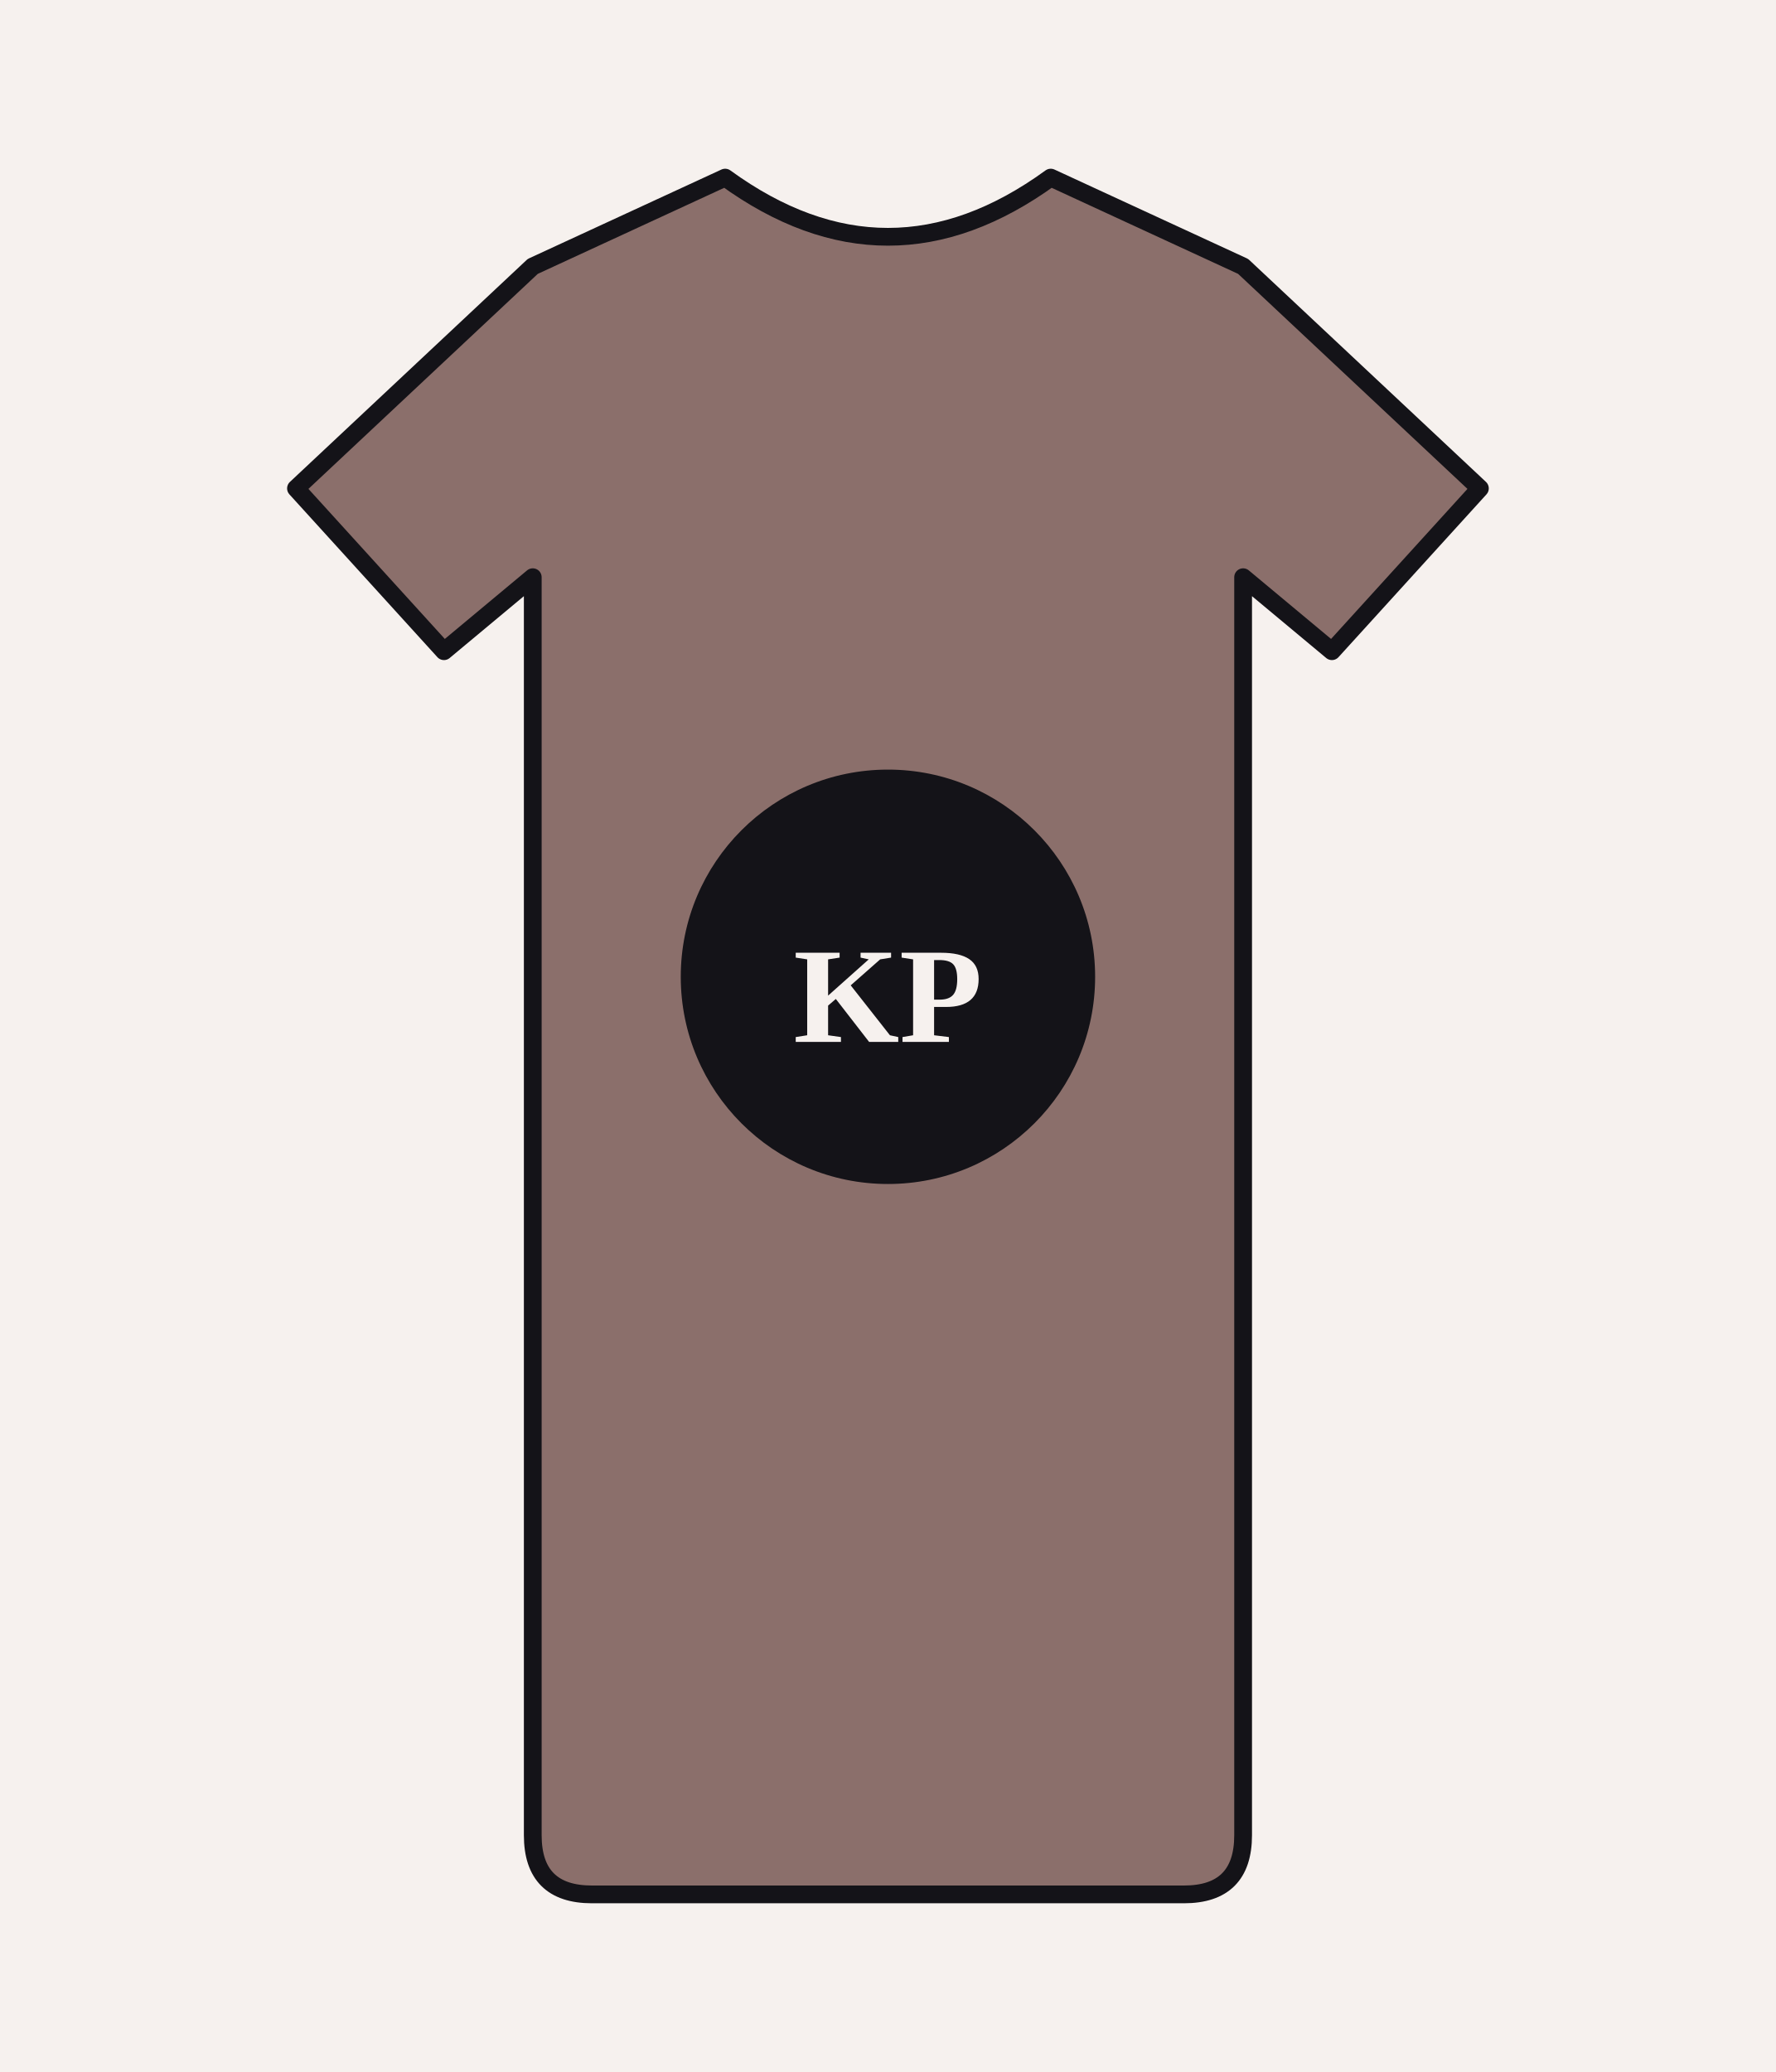
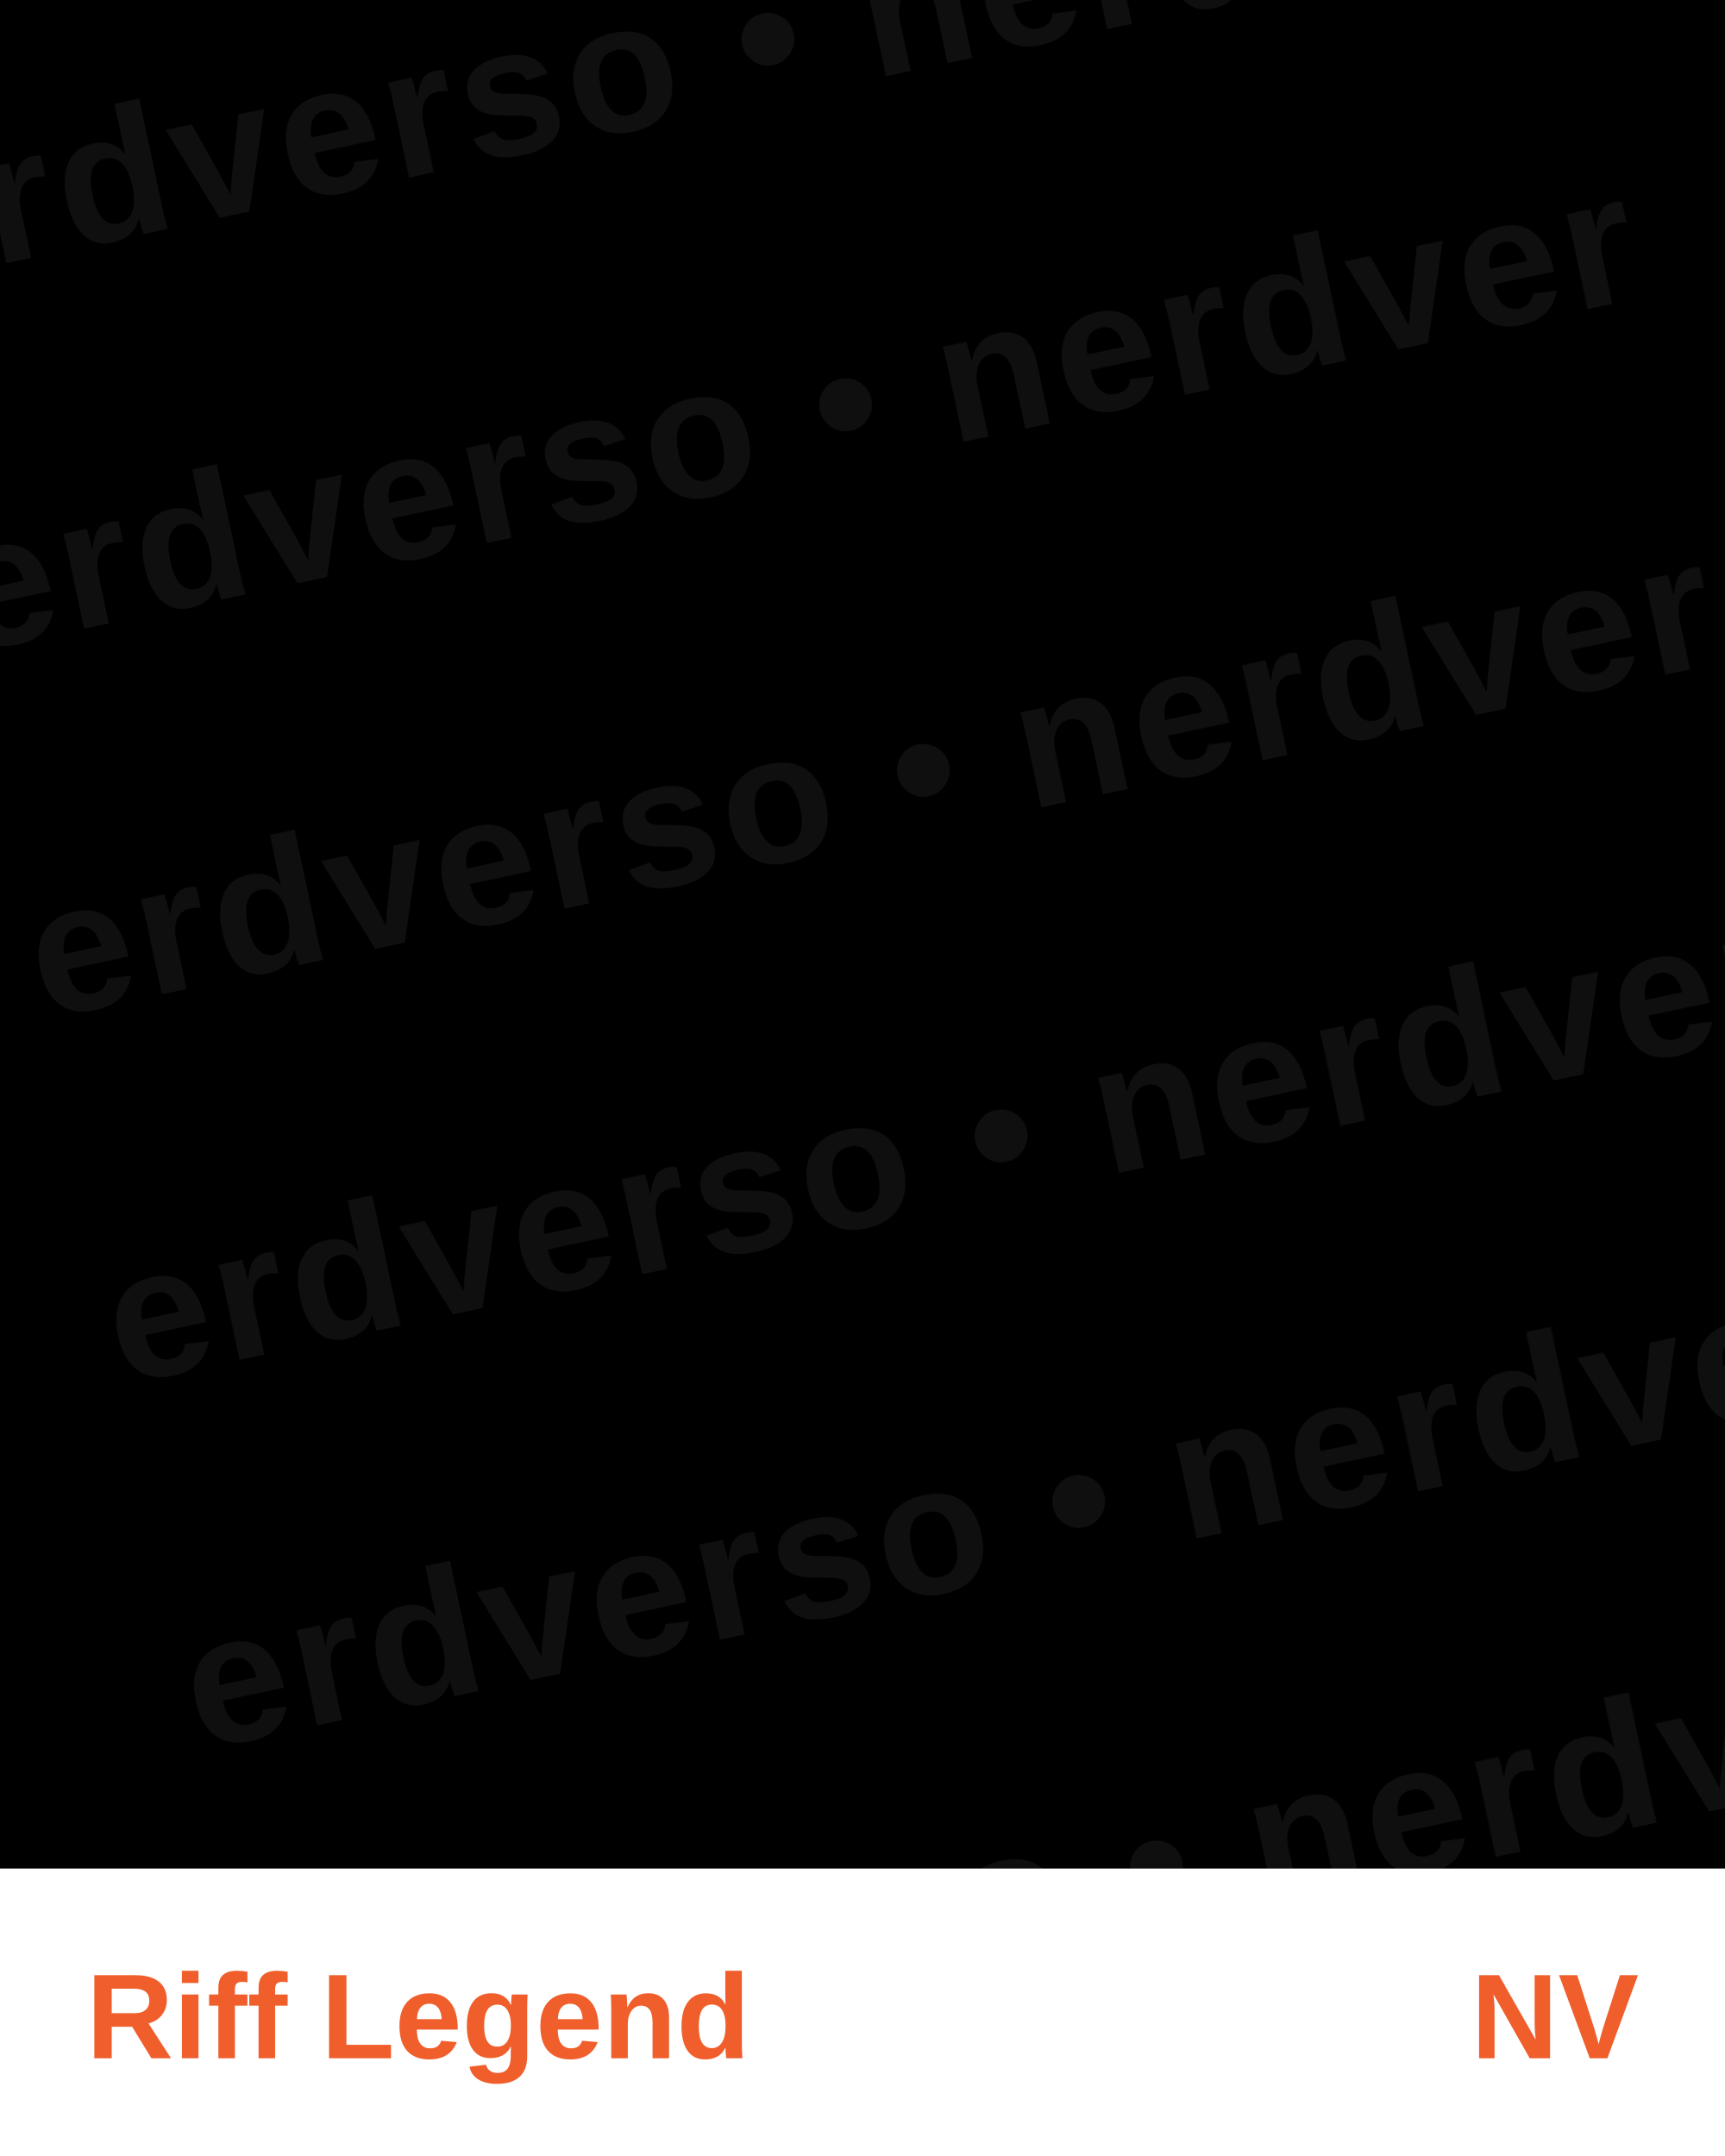
- <svg xmlns="http://www.w3.org/2000/svg" viewBox="0 0 600 700">
-   <rect width="600" height="700" fill="#F6F1EE" />
-   <path d="M180 90 L245 60 Q300 100 355 60 L420 90 L500 165 L450 220 L420 195 L420 620 Q420 640 400 640 L200 640 Q180 640 180 620 L180 195 L150 220 L100 165 Z" fill="#8B6F6B" stroke="#141318" stroke-width="6" stroke-linejoin="round" />
-   <circle cx="300" cy="330" r="70" fill="#141318" />
-   <text x="300" y="352" font-family="Georgia, 'Times New Roman', serif" font-size="46" font-weight="700" text-anchor="middle" fill="#F6F1EE">KP</text>
+ <svg xmlns="http://www.w3.org/2000/svg" viewBox="0 0 600 750">
+   <defs>
+     <pattern id="wm" width="700" height="130" patternUnits="userSpaceOnUse" patternTransform="rotate(-12) translate(-60,-40)">
+       <text x="-40" y="-130" font-family="Arial Black, Arial, Helvetica, sans-serif" font-size="64" font-weight="900" fill="#FFFFFF" opacity="0.06" letter-spacing="2">nerdverso • nerdverso • nerdverso • nerdverso</text>
+       <text x="-40" y="0" font-family="Arial Black, Arial, Helvetica, sans-serif" font-size="64" font-weight="900" fill="#FFFFFF" opacity="0.06" letter-spacing="2">nerdverso • nerdverso • nerdverso • nerdverso</text>
+       <text x="-40" y="130" font-family="Arial Black, Arial, Helvetica, sans-serif" font-size="64" font-weight="900" fill="#FFFFFF" opacity="0.06" letter-spacing="2">nerdverso • nerdverso • nerdverso • nerdverso</text>
+       <text x="-40" y="260" font-family="Arial Black, Arial, Helvetica, sans-serif" font-size="64" font-weight="900" fill="#FFFFFF" opacity="0.06" letter-spacing="2">nerdverso • nerdverso • nerdverso • nerdverso</text>
+       <text x="-40" y="390" font-family="Arial Black, Arial, Helvetica, sans-serif" font-size="64" font-weight="900" fill="#FFFFFF" opacity="0.06" letter-spacing="2">nerdverso • nerdverso • nerdverso • nerdverso</text>
+     </pattern>
+   </defs>
+   <rect width="600" height="750" fill="#000000" />
+   <rect width="600" height="750" fill="url(#wm)" />
+   <rect x="0" y="650" width="600" height="100" fill="#FFFFFF" />
+   <text x="30" y="716" font-family="Arial Black, Arial, Helvetica, sans-serif" font-size="42" font-weight="900" fill="#F05E2B">Riff Legend</text>
+   <text x="570" y="716" font-family="Arial Black, Arial, Helvetica, sans-serif" font-size="42" font-weight="900" fill="#F05E2B" text-anchor="end">NV</text>
</svg>
